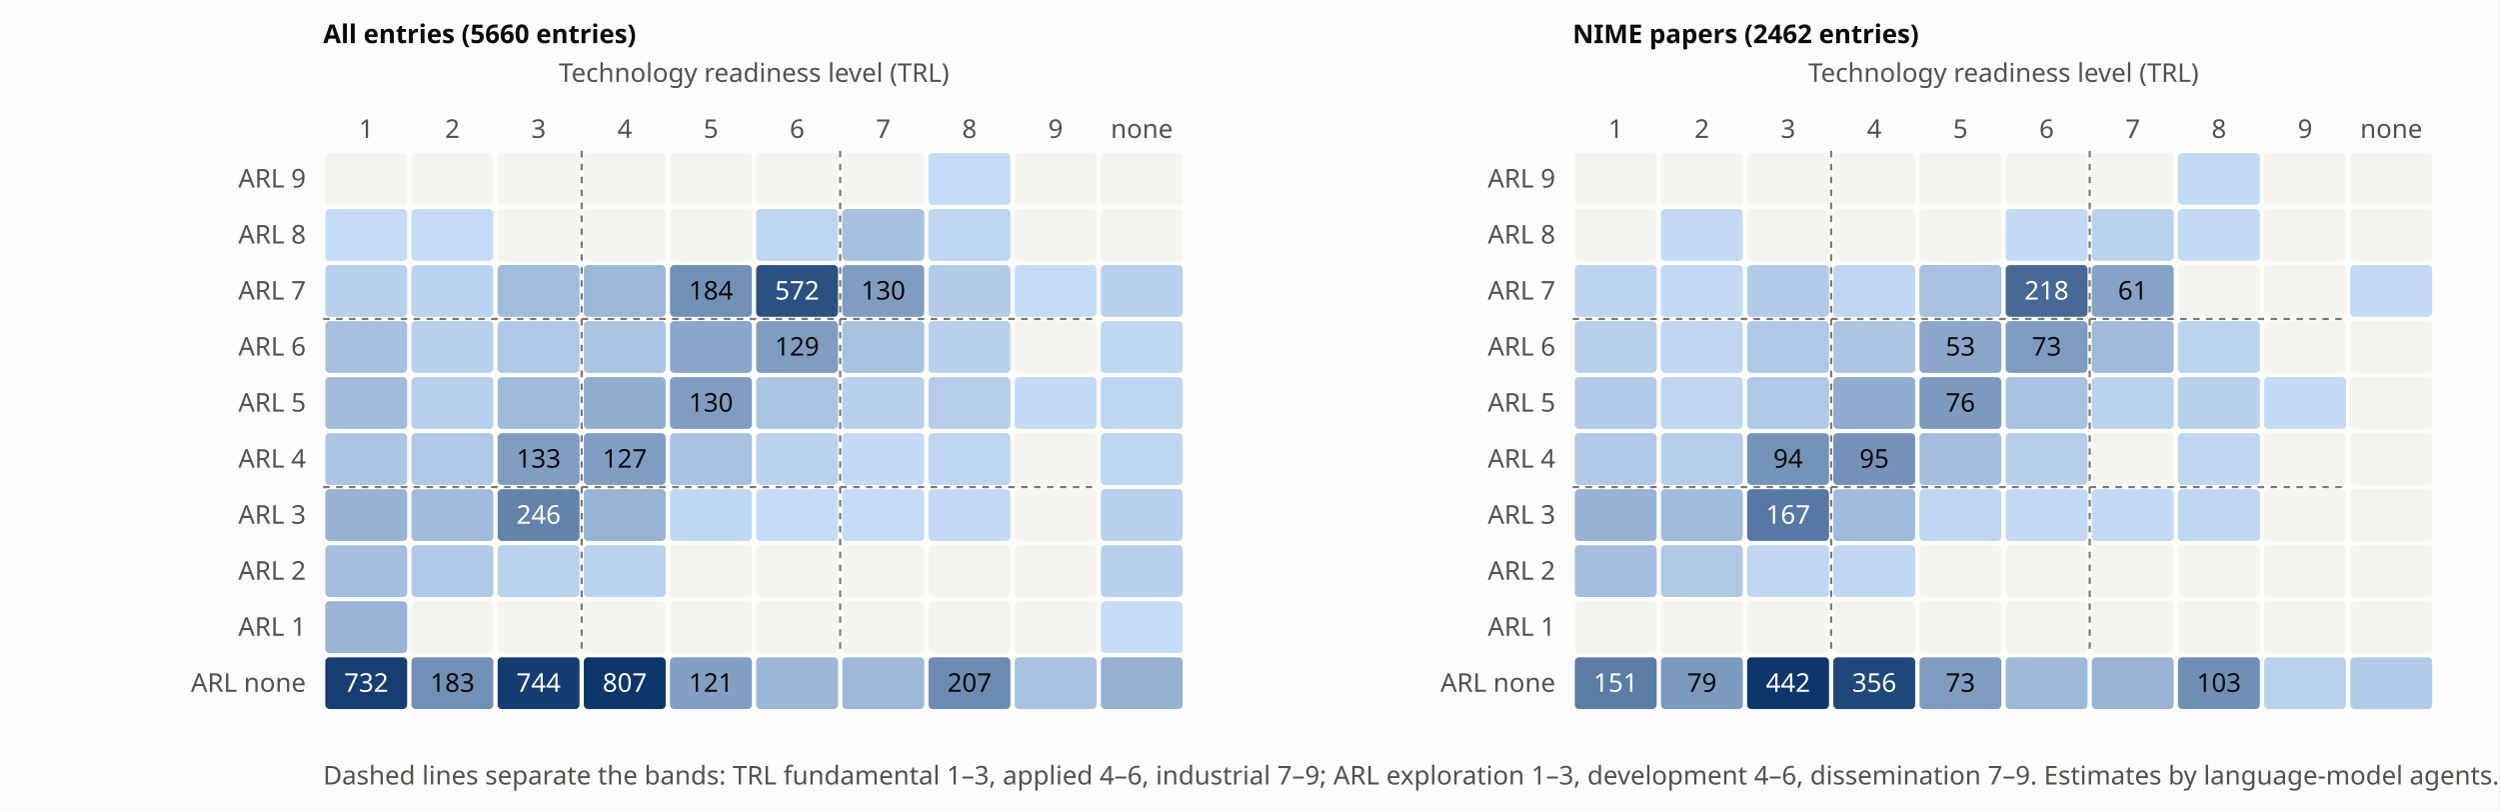
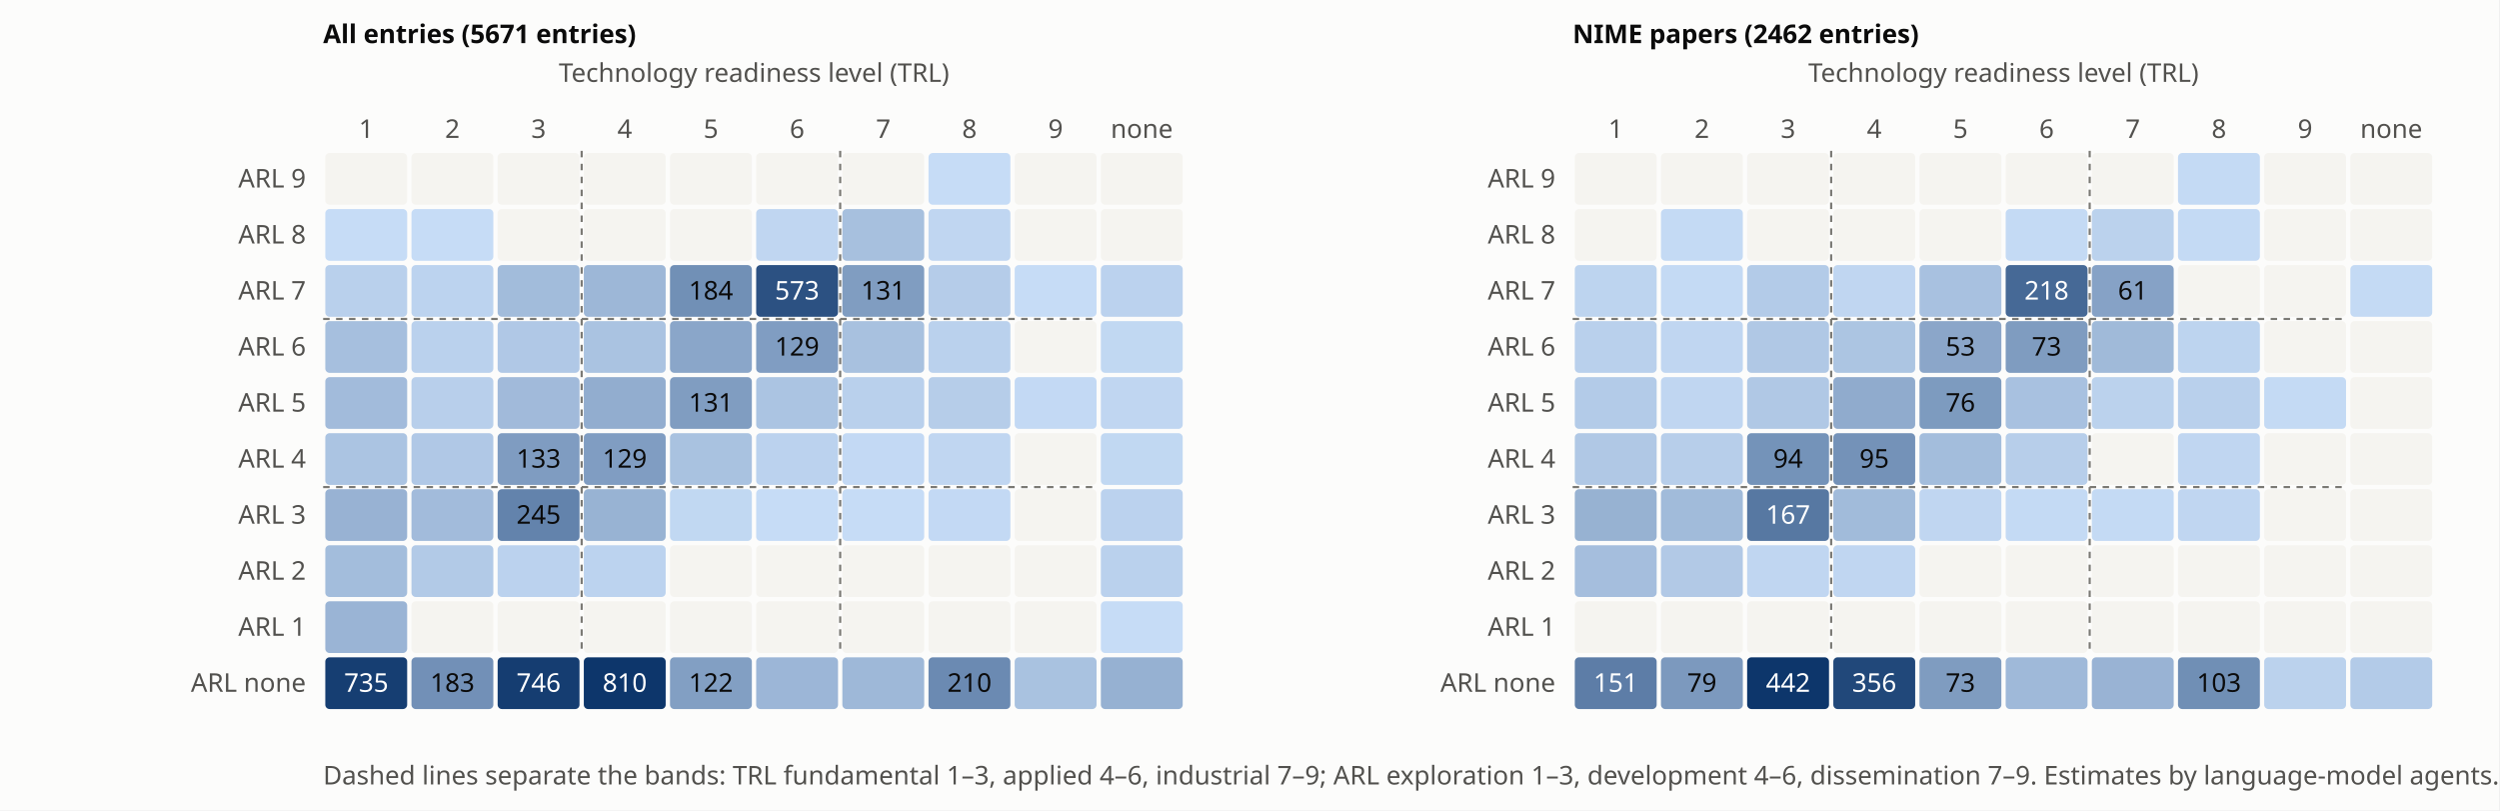
<svg xmlns="http://www.w3.org/2000/svg" width="1160" height="376" viewBox="0 0 1160 376" font-family="system-ui, sans-serif" font-size="12">
  <rect width="1160" height="376" fill="#fcfcfb" />
-   <text x="150" y="20" font-weight="600" fill="#0b0b0b">All entries (5660 entries)</text>
+   <text x="150" y="20" font-weight="600" fill="#0b0b0b">All entries (5671 entries)</text>
  <text x="350" y="38" text-anchor="middle" fill="#52514e">Technology readiness level (TRL)</text>
  <text x="170.0" y="64" text-anchor="middle" fill="#52514e">1</text>
  <text x="210.0" y="64" text-anchor="middle" fill="#52514e">2</text>
  <text x="250.0" y="64" text-anchor="middle" fill="#52514e">3</text>
  <text x="290.0" y="64" text-anchor="middle" fill="#52514e">4</text>
  <text x="330.0" y="64" text-anchor="middle" fill="#52514e">5</text>
  <text x="370.0" y="64" text-anchor="middle" fill="#52514e">6</text>
  <text x="410.0" y="64" text-anchor="middle" fill="#52514e">7</text>
  <text x="450.0" y="64" text-anchor="middle" fill="#52514e">8</text>
  <text x="490.0" y="64" text-anchor="middle" fill="#52514e">9</text>
  <text x="530.0" y="64" text-anchor="middle" fill="#52514e">none</text>
  <text x="142" y="87.0" text-anchor="end" fill="#52514e">ARL 9</text>
  <rect x="151" y="71" width="38" height="24" rx="2" fill="#f5f4f0" />
  <rect x="191" y="71" width="38" height="24" rx="2" fill="#f5f4f0" />
  <rect x="231" y="71" width="38" height="24" rx="2" fill="#f5f4f0" />
  <rect x="271" y="71" width="38" height="24" rx="2" fill="#f5f4f0" />
  <rect x="311" y="71" width="38" height="24" rx="2" fill="#f5f4f0" />
  <rect x="351" y="71" width="38" height="24" rx="2" fill="#f5f4f0" />
  <rect x="391" y="71" width="38" height="24" rx="2" fill="#f5f4f0" />
  <rect x="431" y="71" width="38" height="24" rx="2" fill="#c6dcf6" />
  <rect x="471" y="71" width="38" height="24" rx="2" fill="#f5f4f0" />
  <rect x="511" y="71" width="38" height="24" rx="2" fill="#f5f4f0" />
  <text x="142" y="113.0" text-anchor="end" fill="#52514e">ARL 8</text>
  <rect x="151" y="97" width="38" height="24" rx="2" fill="#c6dcf6" />
  <rect x="191" y="97" width="38" height="24" rx="2" fill="#c6dcf6" />
  <rect x="231" y="97" width="38" height="24" rx="2" fill="#f5f4f0" />
  <rect x="271" y="97" width="38" height="24" rx="2" fill="#f5f4f0" />
  <rect x="311" y="97" width="38" height="24" rx="2" fill="#f5f4f0" />
-   <rect x="351" y="97" width="38" height="24" rx="2" fill="#bfd6f1" />
+   <rect x="351" y="97" width="38" height="24" rx="2" fill="#c0d6f1" />
  <rect x="391" y="97" width="38" height="24" rx="2" fill="#a7c0de" />
-   <rect x="431" y="97" width="38" height="24" rx="2" fill="#bfd6f1" />
+   <rect x="431" y="97" width="38" height="24" rx="2" fill="#c0d6f1" />
  <rect x="471" y="97" width="38" height="24" rx="2" fill="#f5f4f0" />
  <rect x="511" y="97" width="38" height="24" rx="2" fill="#f5f4f0" />
  <text x="142" y="139.0" text-anchor="end" fill="#52514e">ARL 7</text>
  <rect x="151" y="123" width="38" height="24" rx="2" fill="#b9d0ec" />
  <rect x="191" y="123" width="38" height="24" rx="2" fill="#bcd3ef" />
  <rect x="231" y="123" width="38" height="24" rx="2" fill="#a2bcdb" />
  <rect x="271" y="123" width="38" height="24" rx="2" fill="#9db7d7" />
  <rect x="311" y="123" width="38" height="24" rx="2" fill="#7190b6" />
  <text x="330.0" y="139.0" text-anchor="middle" fill="#0b0b0b">184</text>
-   <rect x="351" y="123" width="38" height="24" rx="2" fill="#2b5182" />
-   <text x="370.0" y="139.0" text-anchor="middle" fill="#ffffff">572</text>
+   <rect x="351" y="123" width="38" height="24" rx="2" fill="#2c5182" />
+   <text x="370.0" y="139.0" text-anchor="middle" fill="#ffffff">573</text>
  <rect x="391" y="123" width="38" height="24" rx="2" fill="#809dc1" />
-   <text x="410.0" y="139.0" text-anchor="middle" fill="#0b0b0b">130</text>
+   <text x="410.0" y="139.0" text-anchor="middle" fill="#0b0b0b">131</text>
  <rect x="431" y="123" width="38" height="24" rx="2" fill="#b5cce9" />
  <rect x="471" y="123" width="38" height="24" rx="2" fill="#c6dcf6" />
-   <rect x="511" y="123" width="38" height="24" rx="2" fill="#bad1ed" />
+   <rect x="511" y="123" width="38" height="24" rx="2" fill="#bbd2ee" />
  <text x="142" y="165.0" text-anchor="end" fill="#52514e">ARL 6</text>
  <rect x="151" y="149" width="38" height="24" rx="2" fill="#a6bfde" />
  <rect x="191" y="149" width="38" height="24" rx="2" fill="#bad1ed" />
-   <rect x="231" y="149" width="38" height="24" rx="2" fill="#b0c8e5" />
+   <rect x="231" y="149" width="38" height="24" rx="2" fill="#b0c8e6" />
  <rect x="271" y="149" width="38" height="24" rx="2" fill="#aac3e1" />
  <rect x="311" y="149" width="38" height="24" rx="2" fill="#8aa6c9" />
-   <rect x="351" y="149" width="38" height="24" rx="2" fill="#809dc1" />
+   <rect x="351" y="149" width="38" height="24" rx="2" fill="#809dc2" />
  <text x="370.0" y="165.0" text-anchor="middle" fill="#0b0b0b">129</text>
  <rect x="391" y="149" width="38" height="24" rx="2" fill="#a8c1df" />
  <rect x="431" y="149" width="38" height="24" rx="2" fill="#bad1ed" />
  <rect x="471" y="149" width="38" height="24" rx="2" fill="#f5f4f0" />
  <rect x="511" y="149" width="38" height="24" rx="2" fill="#c1d8f2" />
  <text x="142" y="191.0" text-anchor="end" fill="#52514e">ARL 5</text>
  <rect x="151" y="175" width="38" height="24" rx="2" fill="#a2bbdb" />
  <rect x="191" y="175" width="38" height="24" rx="2" fill="#b8cfeb" />
-   <rect x="231" y="175" width="38" height="24" rx="2" fill="#a0bad9" />
-   <rect x="271" y="175" width="38" height="24" rx="2" fill="#92aecf" />
+   <rect x="231" y="175" width="38" height="24" rx="2" fill="#a1bada" />
+   <rect x="271" y="175" width="38" height="24" rx="2" fill="#92adcf" />
  <rect x="311" y="175" width="38" height="24" rx="2" fill="#809dc1" />
-   <text x="330.0" y="191.0" text-anchor="middle" fill="#0b0b0b">130</text>
+   <text x="330.0" y="191.0" text-anchor="middle" fill="#0b0b0b">131</text>
  <rect x="351" y="175" width="38" height="24" rx="2" fill="#abc4e2" />
  <rect x="391" y="175" width="38" height="24" rx="2" fill="#b9d0ec" />
  <rect x="431" y="175" width="38" height="24" rx="2" fill="#b6cde9" />
  <rect x="471" y="175" width="38" height="24" rx="2" fill="#c3d9f4" />
-   <rect x="511" y="175" width="38" height="24" rx="2" fill="#bfd6f1" />
+   <rect x="511" y="175" width="38" height="24" rx="2" fill="#c0d6f1" />
  <text x="142" y="217.0" text-anchor="end" fill="#52514e">ARL 4</text>
  <rect x="151" y="201" width="38" height="24" rx="2" fill="#abc4e2" />
-   <rect x="191" y="201" width="38" height="24" rx="2" fill="#b0c8e5" />
+   <rect x="191" y="201" width="38" height="24" rx="2" fill="#b0c8e6" />
  <rect x="231" y="201" width="38" height="24" rx="2" fill="#7f9cc1" />
  <text x="250.0" y="217.0" text-anchor="middle" fill="#0b0b0b">133</text>
-   <rect x="271" y="201" width="38" height="24" rx="2" fill="#819ec2" />
-   <text x="290.0" y="217.0" text-anchor="middle" fill="#0b0b0b">127</text>
-   <rect x="311" y="201" width="38" height="24" rx="2" fill="#a9c1e0" />
+   <rect x="271" y="201" width="38" height="24" rx="2" fill="#809dc2" />
+   <text x="290.0" y="217.0" text-anchor="middle" fill="#0b0b0b">129</text>
+   <rect x="311" y="201" width="38" height="24" rx="2" fill="#a9c2e0" />
  <rect x="351" y="201" width="38" height="24" rx="2" fill="#bbd2ee" />
  <rect x="391" y="201" width="38" height="24" rx="2" fill="#c3d9f4" />
-   <rect x="431" y="201" width="38" height="24" rx="2" fill="#bfd6f1" />
+   <rect x="431" y="201" width="38" height="24" rx="2" fill="#c0d6f1" />
  <rect x="471" y="201" width="38" height="24" rx="2" fill="#f5f4f0" />
-   <rect x="511" y="201" width="38" height="24" rx="2" fill="#bfd6f1" />
+   <rect x="511" y="201" width="38" height="24" rx="2" fill="#c1d8f2" />
  <text x="142" y="243.0" text-anchor="end" fill="#52514e">ARL 3</text>
-   <rect x="151" y="227" width="38" height="24" rx="2" fill="#97b2d3" />
+   <rect x="151" y="227" width="38" height="24" rx="2" fill="#98b2d3" />
  <rect x="191" y="227" width="38" height="24" rx="2" fill="#a2bbdb" />
-   <rect x="231" y="227" width="38" height="24" rx="2" fill="#6383ab" />
-   <text x="250.0" y="243.0" text-anchor="middle" fill="#ffffff">246</text>
+   <rect x="231" y="227" width="38" height="24" rx="2" fill="#6383ac" />
+   <text x="250.0" y="243.0" text-anchor="middle" fill="#0b0b0b">245</text>
  <rect x="271" y="227" width="38" height="24" rx="2" fill="#98b3d3" />
  <rect x="311" y="227" width="38" height="24" rx="2" fill="#c1d8f2" />
  <rect x="351" y="227" width="38" height="24" rx="2" fill="#c6dcf6" />
  <rect x="391" y="227" width="38" height="24" rx="2" fill="#c6dcf6" />
  <rect x="431" y="227" width="38" height="24" rx="2" fill="#c3d9f4" />
  <rect x="471" y="227" width="38" height="24" rx="2" fill="#f5f4f0" />
-   <rect x="511" y="227" width="38" height="24" rx="2" fill="#bad1ed" />
+   <rect x="511" y="227" width="38" height="24" rx="2" fill="#bbd2ee" />
  <text x="142" y="269.0" text-anchor="end" fill="#52514e">ARL 2</text>
  <rect x="151" y="253" width="38" height="24" rx="2" fill="#a3bddc" />
  <rect x="191" y="253" width="38" height="24" rx="2" fill="#b2cae7" />
  <rect x="231" y="253" width="38" height="24" rx="2" fill="#bbd2ee" />
  <rect x="271" y="253" width="38" height="24" rx="2" fill="#bcd3ef" />
  <rect x="311" y="253" width="38" height="24" rx="2" fill="#f5f4f0" />
  <rect x="351" y="253" width="38" height="24" rx="2" fill="#f5f4f0" />
  <rect x="391" y="253" width="38" height="24" rx="2" fill="#f5f4f0" />
  <rect x="431" y="253" width="38" height="24" rx="2" fill="#f5f4f0" />
  <rect x="471" y="253" width="38" height="24" rx="2" fill="#f5f4f0" />
-   <rect x="511" y="253" width="38" height="24" rx="2" fill="#b9d0ec" />
+   <rect x="511" y="253" width="38" height="24" rx="2" fill="#bad1ed" />
  <text x="142" y="295.0" text-anchor="end" fill="#52514e">ARL 1</text>
  <rect x="151" y="279" width="38" height="24" rx="2" fill="#9ab4d5" />
  <rect x="191" y="279" width="38" height="24" rx="2" fill="#f5f4f0" />
  <rect x="231" y="279" width="38" height="24" rx="2" fill="#f5f4f0" />
  <rect x="271" y="279" width="38" height="24" rx="2" fill="#f5f4f0" />
  <rect x="311" y="279" width="38" height="24" rx="2" fill="#f5f4f0" />
  <rect x="351" y="279" width="38" height="24" rx="2" fill="#f5f4f0" />
  <rect x="391" y="279" width="38" height="24" rx="2" fill="#f5f4f0" />
  <rect x="431" y="279" width="38" height="24" rx="2" fill="#f5f4f0" />
  <rect x="471" y="279" width="38" height="24" rx="2" fill="#f5f4f0" />
  <rect x="511" y="279" width="38" height="24" rx="2" fill="#c6dcf6" />
  <text x="142" y="321.0" text-anchor="end" fill="#52514e">ARL none</text>
  <rect x="151" y="305" width="38" height="24" rx="2" fill="#163e72" />
-   <text x="170.0" y="321.0" text-anchor="middle" fill="#ffffff">732</text>
-   <rect x="191" y="305" width="38" height="24" rx="2" fill="#7290b6" />
+   <text x="170.0" y="321.0" text-anchor="middle" fill="#ffffff">735</text>
+   <rect x="191" y="305" width="38" height="24" rx="2" fill="#7290b7" />
  <text x="210.0" y="321.0" text-anchor="middle" fill="#0b0b0b">183</text>
  <rect x="231" y="305" width="38" height="24" rx="2" fill="#153d71" />
-   <text x="250.0" y="321.0" text-anchor="middle" fill="#ffffff">744</text>
+   <text x="250.0" y="321.0" text-anchor="middle" fill="#ffffff">746</text>
  <rect x="271" y="305" width="38" height="24" rx="2" fill="#0d366b" />
-   <text x="290.0" y="321.0" text-anchor="middle" fill="#ffffff">807</text>
-   <rect x="311" y="305" width="38" height="24" rx="2" fill="#839fc3" />
-   <text x="330.0" y="321.0" text-anchor="middle" fill="#0b0b0b">121</text>
-   <rect x="351" y="305" width="38" height="24" rx="2" fill="#9cb6d6" />
+   <text x="290.0" y="321.0" text-anchor="middle" fill="#ffffff">810</text>
+   <rect x="311" y="305" width="38" height="24" rx="2" fill="#829fc3" />
+   <text x="330.0" y="321.0" text-anchor="middle" fill="#0b0b0b">122</text>
+   <rect x="351" y="305" width="38" height="24" rx="2" fill="#9cb6d7" />
  <rect x="391" y="305" width="38" height="24" rx="2" fill="#9eb8d8" />
-   <rect x="431" y="305" width="38" height="24" rx="2" fill="#6c8bb2" />
-   <text x="450.0" y="321.0" text-anchor="middle" fill="#0b0b0b">207</text>
+   <rect x="431" y="305" width="38" height="24" rx="2" fill="#6b8ab2" />
+   <text x="450.0" y="321.0" text-anchor="middle" fill="#0b0b0b">210</text>
  <rect x="471" y="305" width="38" height="24" rx="2" fill="#a9c2e0" />
-   <rect x="511" y="305" width="38" height="24" rx="2" fill="#96b0d2" />
+   <rect x="511" y="305" width="38" height="24" rx="2" fill="#96b1d2" />
  <line x1="270" x2="270" y1="70" y2="304" stroke="#7a7974" stroke-dasharray="3 3" />
  <line x1="150" x2="510" y1="226" y2="226" stroke="#7a7974" stroke-dasharray="3 3" />
  <line x1="390" x2="390" y1="70" y2="304" stroke="#7a7974" stroke-dasharray="3 3" />
  <line x1="150" x2="510" y1="148" y2="148" stroke="#7a7974" stroke-dasharray="3 3" />
  <text x="730" y="20" font-weight="600" fill="#0b0b0b">NIME papers (2462 entries)</text>
  <text x="930" y="38" text-anchor="middle" fill="#52514e">Technology readiness level (TRL)</text>
  <text x="750.0" y="64" text-anchor="middle" fill="#52514e">1</text>
  <text x="790.0" y="64" text-anchor="middle" fill="#52514e">2</text>
  <text x="830.0" y="64" text-anchor="middle" fill="#52514e">3</text>
  <text x="870.0" y="64" text-anchor="middle" fill="#52514e">4</text>
  <text x="910.0" y="64" text-anchor="middle" fill="#52514e">5</text>
  <text x="950.0" y="64" text-anchor="middle" fill="#52514e">6</text>
  <text x="990.0" y="64" text-anchor="middle" fill="#52514e">7</text>
  <text x="1030.0" y="64" text-anchor="middle" fill="#52514e">8</text>
  <text x="1070.0" y="64" text-anchor="middle" fill="#52514e">9</text>
  <text x="1110.0" y="64" text-anchor="middle" fill="#52514e">none</text>
  <text x="722" y="87.0" text-anchor="end" fill="#52514e">ARL 9</text>
  <rect x="731" y="71" width="38" height="24" rx="2" fill="#f5f4f0" />
  <rect x="771" y="71" width="38" height="24" rx="2" fill="#f5f4f0" />
  <rect x="811" y="71" width="38" height="24" rx="2" fill="#f5f4f0" />
  <rect x="851" y="71" width="38" height="24" rx="2" fill="#f5f4f0" />
  <rect x="891" y="71" width="38" height="24" rx="2" fill="#f5f4f0" />
  <rect x="931" y="71" width="38" height="24" rx="2" fill="#f5f4f0" />
  <rect x="971" y="71" width="38" height="24" rx="2" fill="#f5f4f0" />
  <rect x="1011" y="71" width="38" height="24" rx="2" fill="#c4daf4" />
  <rect x="1051" y="71" width="38" height="24" rx="2" fill="#f5f4f0" />
  <rect x="1091" y="71" width="38" height="24" rx="2" fill="#f5f4f0" />
  <text x="722" y="113.0" text-anchor="end" fill="#52514e">ARL 8</text>
  <rect x="731" y="97" width="38" height="24" rx="2" fill="#f5f4f0" />
  <rect x="771" y="97" width="38" height="24" rx="2" fill="#c4daf4" />
  <rect x="811" y="97" width="38" height="24" rx="2" fill="#f5f4f0" />
  <rect x="851" y="97" width="38" height="24" rx="2" fill="#f5f4f0" />
  <rect x="891" y="97" width="38" height="24" rx="2" fill="#f5f4f0" />
  <rect x="931" y="97" width="38" height="24" rx="2" fill="#c4daf4" />
  <rect x="971" y="97" width="38" height="24" rx="2" fill="#bbd2ed" />
  <rect x="1011" y="97" width="38" height="24" rx="2" fill="#c4daf4" />
  <rect x="1051" y="97" width="38" height="24" rx="2" fill="#f5f4f0" />
  <rect x="1091" y="97" width="38" height="24" rx="2" fill="#f5f4f0" />
  <text x="722" y="139.0" text-anchor="end" fill="#52514e">ARL 7</text>
  <rect x="731" y="123" width="38" height="24" rx="2" fill="#bdd4ef" />
  <rect x="771" y="123" width="38" height="24" rx="2" fill="#c4daf4" />
  <rect x="811" y="123" width="38" height="24" rx="2" fill="#b3cbe8" />
  <rect x="851" y="123" width="38" height="24" rx="2" fill="#c0d6f1" />
  <rect x="891" y="123" width="38" height="24" rx="2" fill="#a8c1e0" />
  <rect x="931" y="123" width="38" height="24" rx="2" fill="#466996" />
  <text x="950.0" y="139.0" text-anchor="middle" fill="#ffffff">218</text>
  <rect x="971" y="123" width="38" height="24" rx="2" fill="#86a2c6" />
  <text x="990.0" y="139.0" text-anchor="middle" fill="#0b0b0b">61</text>
  <rect x="1011" y="123" width="38" height="24" rx="2" fill="#f5f4f0" />
  <rect x="1051" y="123" width="38" height="24" rx="2" fill="#f5f4f0" />
  <rect x="1091" y="123" width="38" height="24" rx="2" fill="#c4daf4" />
  <text x="722" y="165.0" text-anchor="end" fill="#52514e">ARL 6</text>
  <rect x="731" y="149" width="38" height="24" rx="2" fill="#b9d0ec" />
  <rect x="771" y="149" width="38" height="24" rx="2" fill="#c0d6f1" />
  <rect x="811" y="149" width="38" height="24" rx="2" fill="#b0c8e5" />
  <rect x="851" y="149" width="38" height="24" rx="2" fill="#acc5e2" />
  <rect x="891" y="149" width="38" height="24" rx="2" fill="#8ba6c9" />
  <text x="910.0" y="165.0" text-anchor="middle" fill="#0b0b0b">53</text>
  <rect x="931" y="149" width="38" height="24" rx="2" fill="#7f9cc0" />
  <text x="950.0" y="165.0" text-anchor="middle" fill="#0b0b0b">73</text>
  <rect x="971" y="149" width="38" height="24" rx="2" fill="#a0bad9" />
  <rect x="1011" y="149" width="38" height="24" rx="2" fill="#bdd4ef" />
  <rect x="1051" y="149" width="38" height="24" rx="2" fill="#f5f4f0" />
  <rect x="1091" y="149" width="38" height="24" rx="2" fill="#f5f4f0" />
  <text x="722" y="191.0" text-anchor="end" fill="#52514e">ARL 5</text>
  <rect x="731" y="175" width="38" height="24" rx="2" fill="#b3cbe8" />
  <rect x="771" y="175" width="38" height="24" rx="2" fill="#c0d6f1" />
  <rect x="811" y="175" width="38" height="24" rx="2" fill="#b0c8e5" />
  <rect x="851" y="175" width="38" height="24" rx="2" fill="#90abcd" />
  <rect x="891" y="175" width="38" height="24" rx="2" fill="#7d9bbf" />
  <text x="910.0" y="191.0" text-anchor="middle" fill="#0b0b0b">76</text>
  <rect x="931" y="175" width="38" height="24" rx="2" fill="#a8c1e0" />
  <rect x="971" y="175" width="38" height="24" rx="2" fill="#bbd2ed" />
  <rect x="1011" y="175" width="38" height="24" rx="2" fill="#b9d0ec" />
  <rect x="1051" y="175" width="38" height="24" rx="2" fill="#c4daf4" />
  <rect x="1091" y="175" width="38" height="24" rx="2" fill="#f5f4f0" />
  <text x="722" y="217.0" text-anchor="end" fill="#52514e">ARL 4</text>
  <rect x="731" y="201" width="38" height="24" rx="2" fill="#b0c8e5" />
  <rect x="771" y="201" width="38" height="24" rx="2" fill="#b7ceea" />
  <rect x="811" y="201" width="38" height="24" rx="2" fill="#7493b9" />
  <text x="830.0" y="217.0" text-anchor="middle" fill="#0b0b0b">94</text>
  <rect x="851" y="201" width="38" height="24" rx="2" fill="#7492b8" />
  <text x="870.0" y="217.0" text-anchor="middle" fill="#0b0b0b">95</text>
  <rect x="891" y="201" width="38" height="24" rx="2" fill="#a3bddc" />
  <rect x="931" y="201" width="38" height="24" rx="2" fill="#b7ceea" />
  <rect x="971" y="201" width="38" height="24" rx="2" fill="#f5f4f0" />
  <rect x="1011" y="201" width="38" height="24" rx="2" fill="#c0d6f1" />
  <rect x="1051" y="201" width="38" height="24" rx="2" fill="#f5f4f0" />
  <rect x="1091" y="201" width="38" height="24" rx="2" fill="#f5f4f0" />
  <text x="722" y="243.0" text-anchor="end" fill="#52514e">ARL 3</text>
  <rect x="731" y="227" width="38" height="24" rx="2" fill="#97b2d2" />
  <rect x="771" y="227" width="38" height="24" rx="2" fill="#a1bbda" />
  <rect x="811" y="227" width="38" height="24" rx="2" fill="#5778a2" />
  <text x="830.0" y="243.0" text-anchor="middle" fill="#ffffff">167</text>
  <rect x="851" y="227" width="38" height="24" rx="2" fill="#a1bbda" />
  <rect x="891" y="227" width="38" height="24" rx="2" fill="#c0d6f1" />
  <rect x="931" y="227" width="38" height="24" rx="2" fill="#c4daf4" />
  <rect x="971" y="227" width="38" height="24" rx="2" fill="#c4daf4" />
  <rect x="1011" y="227" width="38" height="24" rx="2" fill="#c0d6f1" />
  <rect x="1051" y="227" width="38" height="24" rx="2" fill="#f5f4f0" />
  <rect x="1091" y="227" width="38" height="24" rx="2" fill="#f5f4f0" />
  <text x="722" y="269.0" text-anchor="end" fill="#52514e">ARL 2</text>
  <rect x="731" y="253" width="38" height="24" rx="2" fill="#a5bedd" />
  <rect x="771" y="253" width="38" height="24" rx="2" fill="#b2c9e6" />
  <rect x="811" y="253" width="38" height="24" rx="2" fill="#c0d6f1" />
  <rect x="851" y="253" width="38" height="24" rx="2" fill="#c0d6f1" />
  <rect x="891" y="253" width="38" height="24" rx="2" fill="#f5f4f0" />
  <rect x="931" y="253" width="38" height="24" rx="2" fill="#f5f4f0" />
  <rect x="971" y="253" width="38" height="24" rx="2" fill="#f5f4f0" />
  <rect x="1011" y="253" width="38" height="24" rx="2" fill="#f5f4f0" />
  <rect x="1051" y="253" width="38" height="24" rx="2" fill="#f5f4f0" />
  <rect x="1091" y="253" width="38" height="24" rx="2" fill="#f5f4f0" />
  <text x="722" y="295.0" text-anchor="end" fill="#52514e">ARL 1</text>
  <rect x="731" y="279" width="38" height="24" rx="2" fill="#f5f4f0" />
  <rect x="771" y="279" width="38" height="24" rx="2" fill="#f5f4f0" />
  <rect x="811" y="279" width="38" height="24" rx="2" fill="#f5f4f0" />
  <rect x="851" y="279" width="38" height="24" rx="2" fill="#f5f4f0" />
  <rect x="891" y="279" width="38" height="24" rx="2" fill="#f5f4f0" />
  <rect x="931" y="279" width="38" height="24" rx="2" fill="#f5f4f0" />
  <rect x="971" y="279" width="38" height="24" rx="2" fill="#f5f4f0" />
  <rect x="1011" y="279" width="38" height="24" rx="2" fill="#f5f4f0" />
  <rect x="1051" y="279" width="38" height="24" rx="2" fill="#f5f4f0" />
  <rect x="1091" y="279" width="38" height="24" rx="2" fill="#f5f4f0" />
  <text x="722" y="321.0" text-anchor="end" fill="#52514e">ARL none</text>
  <rect x="731" y="305" width="38" height="24" rx="2" fill="#5d7da7" />
  <text x="750.0" y="321.0" text-anchor="middle" fill="#ffffff">151</text>
  <rect x="771" y="305" width="38" height="24" rx="2" fill="#7c99be" />
  <text x="790.0" y="321.0" text-anchor="middle" fill="#0b0b0b">79</text>
  <rect x="811" y="305" width="38" height="24" rx="2" fill="#0d366b" />
  <text x="830.0" y="321.0" text-anchor="middle" fill="#ffffff">442</text>
  <rect x="851" y="305" width="38" height="24" rx="2" fill="#21487a" />
  <text x="870.0" y="321.0" text-anchor="middle" fill="#ffffff">356</text>
  <rect x="891" y="305" width="38" height="24" rx="2" fill="#7f9cc0" />
  <text x="910.0" y="321.0" text-anchor="middle" fill="#0b0b0b">73</text>
  <rect x="931" y="305" width="38" height="24" rx="2" fill="#9fb9d9" />
  <rect x="971" y="305" width="38" height="24" rx="2" fill="#99b3d4" />
  <rect x="1011" y="305" width="38" height="24" rx="2" fill="#708fb5" />
  <text x="1030.0" y="321.0" text-anchor="middle" fill="#0b0b0b">103</text>
  <rect x="1051" y="305" width="38" height="24" rx="2" fill="#bbd2ed" />
  <rect x="1091" y="305" width="38" height="24" rx="2" fill="#b3cbe8" />
  <line x1="850" x2="850" y1="70" y2="304" stroke="#7a7974" stroke-dasharray="3 3" />
  <line x1="730" x2="1090" y1="226" y2="226" stroke="#7a7974" stroke-dasharray="3 3" />
  <line x1="970" x2="970" y1="70" y2="304" stroke="#7a7974" stroke-dasharray="3 3" />
  <line x1="730" x2="1090" y1="148" y2="148" stroke="#7a7974" stroke-dasharray="3 3" />
  <text x="150" y="364" fill="#52514e">Dashed lines separate the bands: TRL fundamental 1–3, applied 4–6, industrial 7–9; ARL exploration 1–3, development 4–6, dissemination 7–9. Estimates by language-model agents.</text>
</svg>
